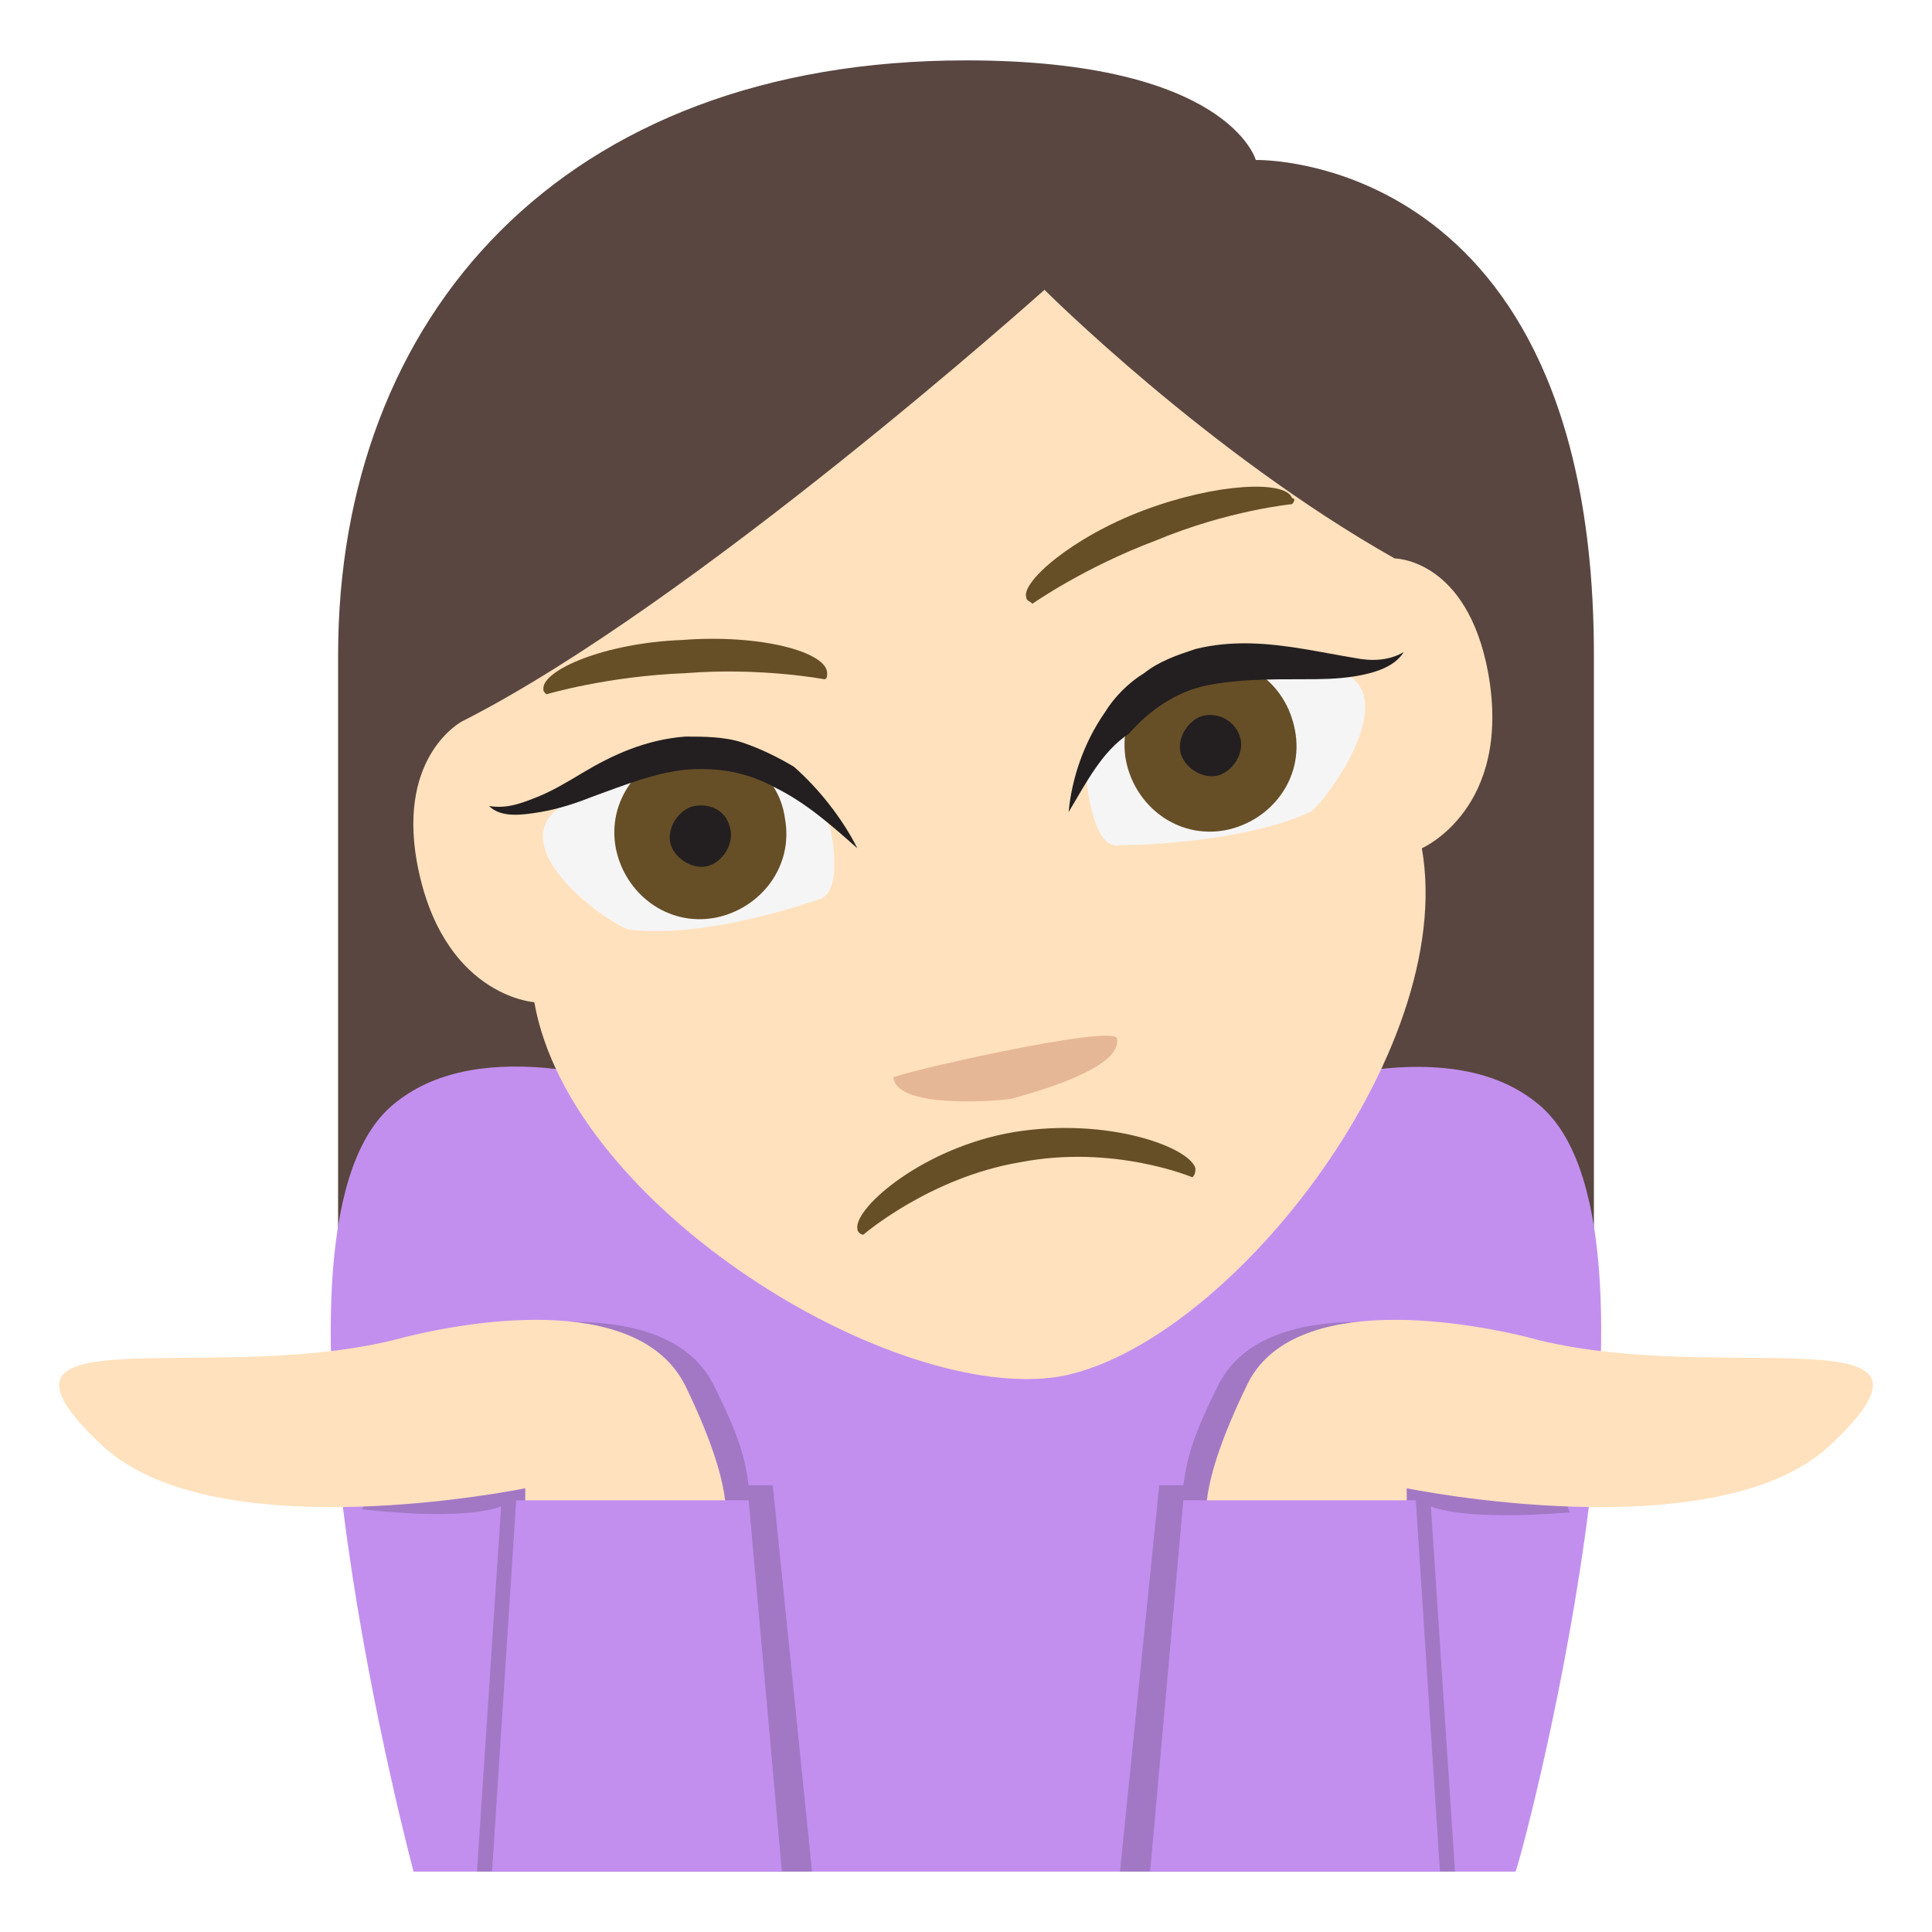
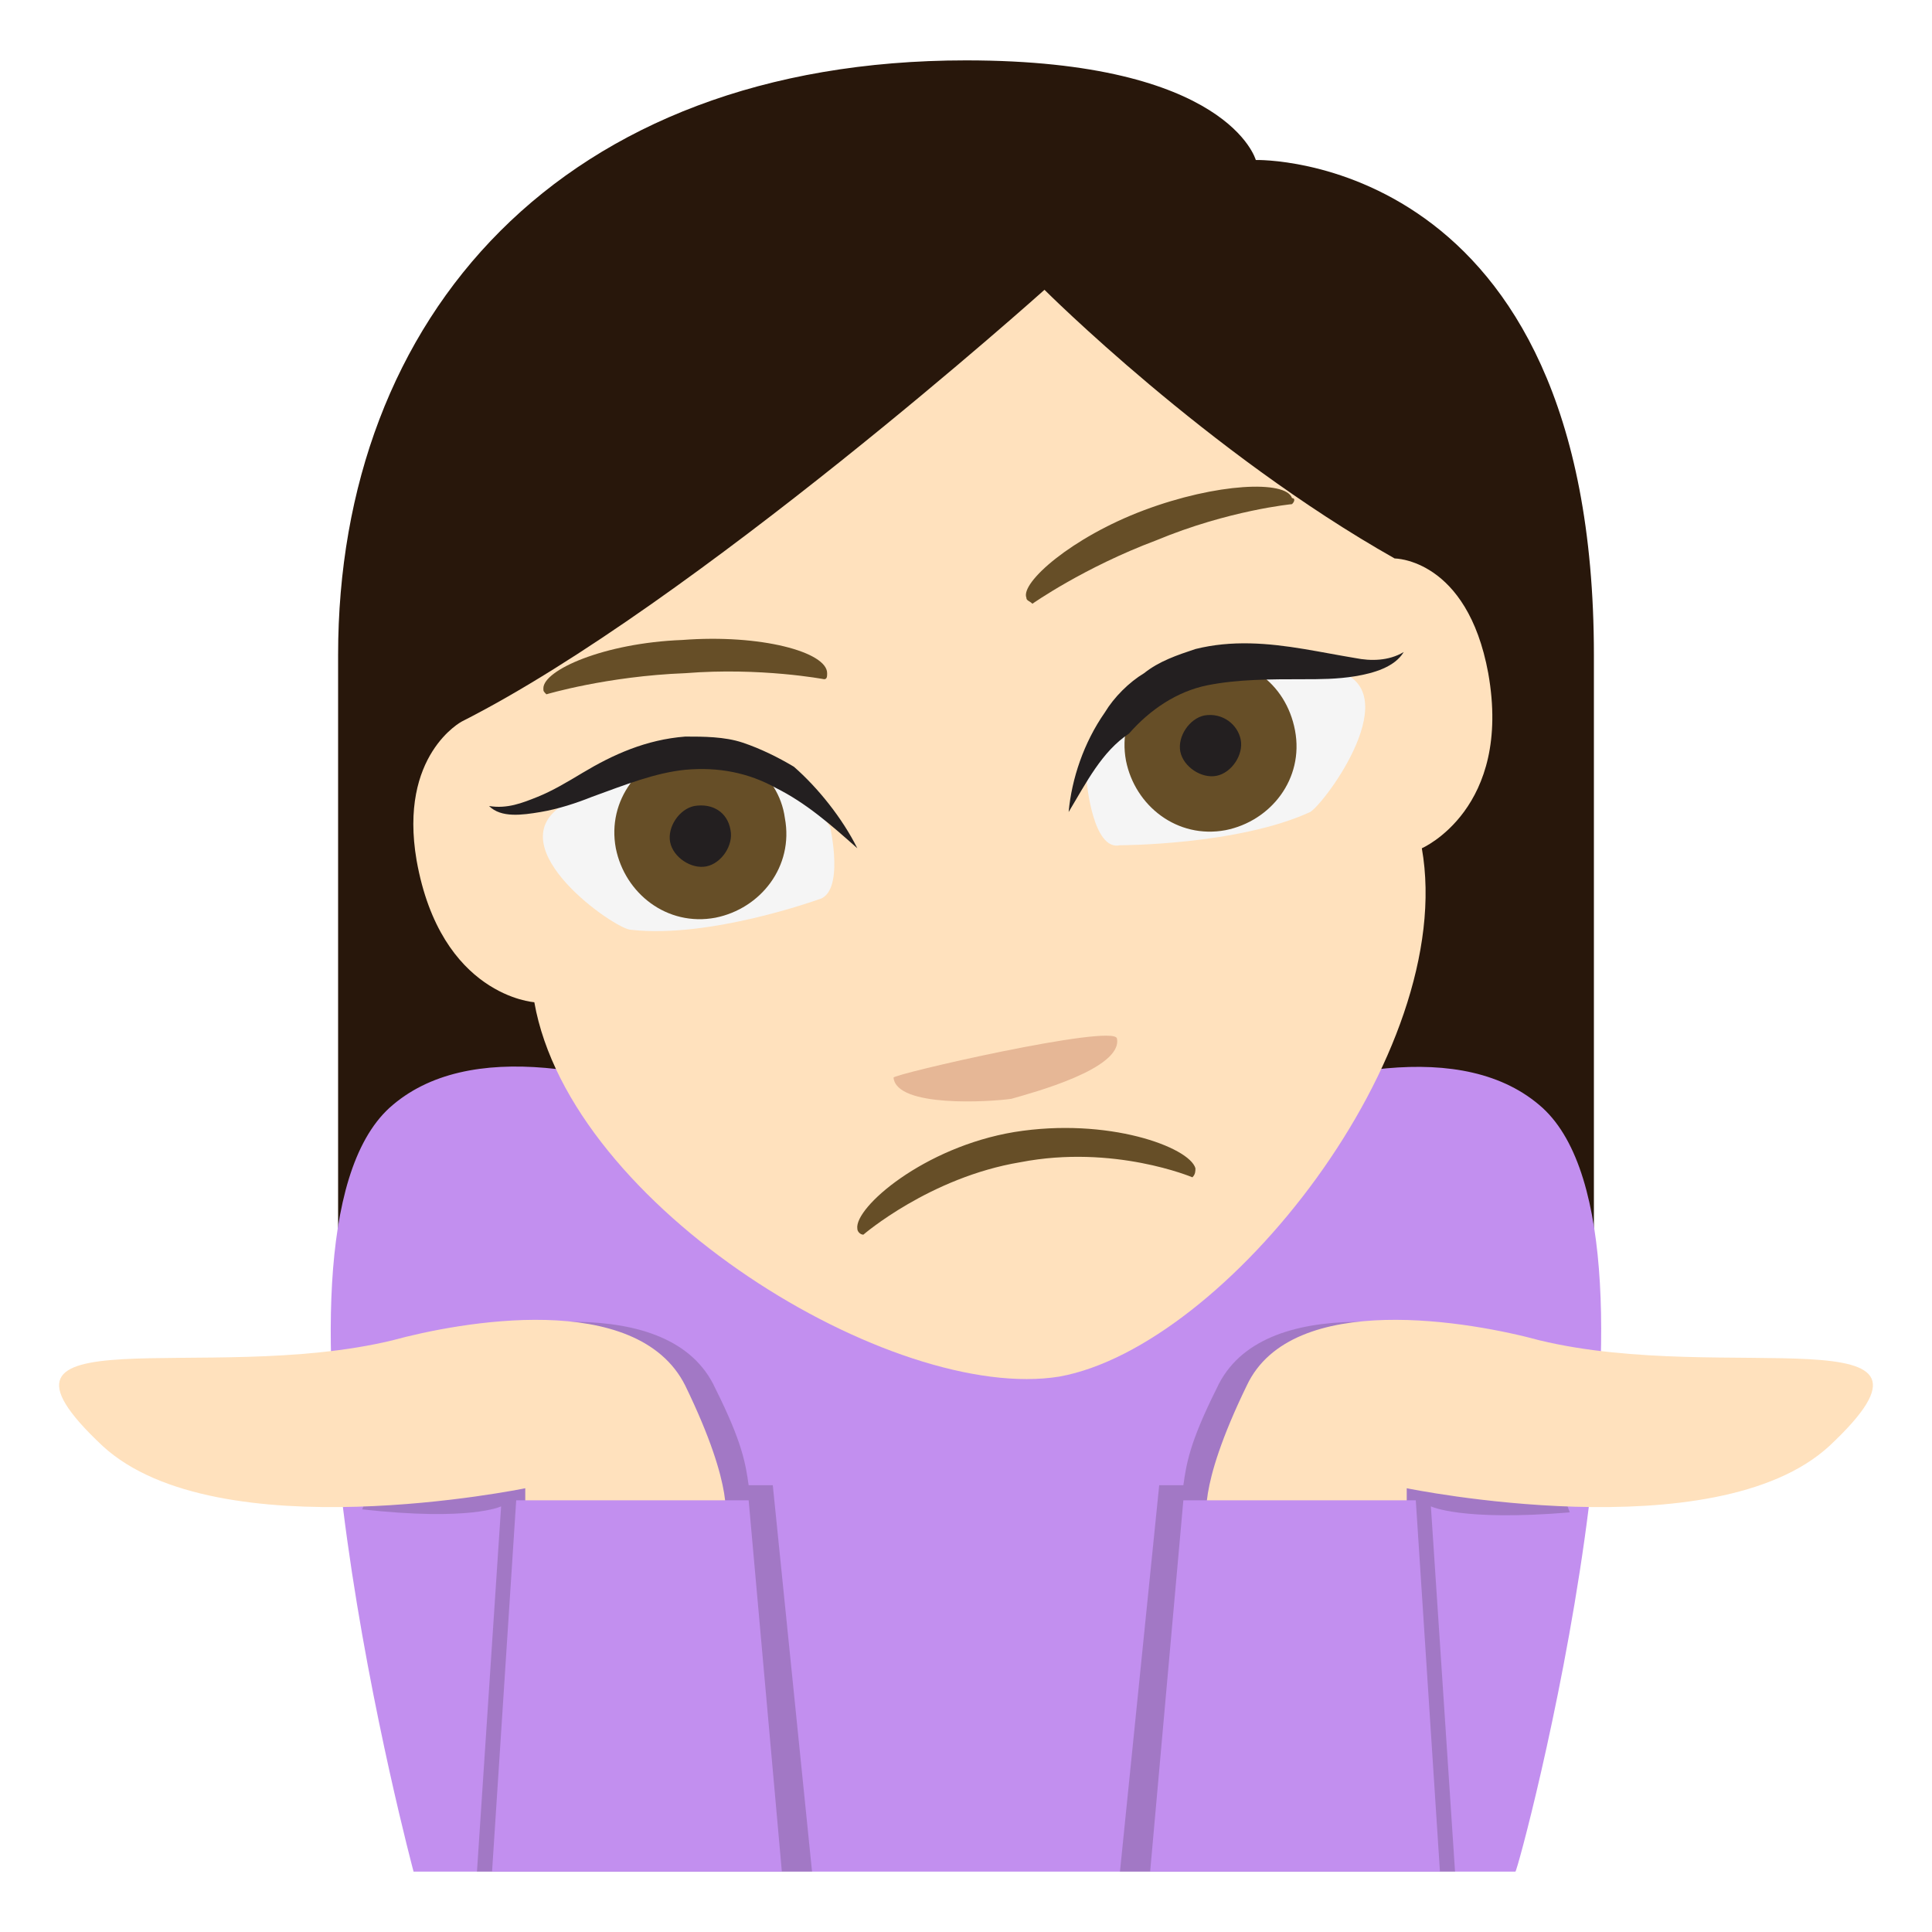
<svg xmlns="http://www.w3.org/2000/svg" viewBox="0 0 64 64" enable-background="new 0 0 64 64">
-   <path d="M32,2c-13.4,0-20.8,8.5-20.8,19.7v22.7h41.6V21.7c0-16.7-11.2-16.4-11.2-16.4S40.7,2,32,2z" fill="#594640" />
+   <path d="M32,2c-13.4,0-20.8,8.5-20.8,19.7v22.7h41.6V21.7c0-16.7-11.2-16.4-11.2-16.4S40.7,2,32,2z" fill="#28170b" />
  <path d="m51.1 36.7c-5.2-4.7-19 4.3-19.1 4.3-.1-.1-13.9-9-19.1-4.3-4.8 4.4.8 25.3.8 25.3h36.5c.1 0 5.7-20.9.9-25.3" fill="#c28fef" />
  <path d="m17.7 33.2c0 0-3.1-.2-3.9-4.7-.6-3.5 1.5-4.6 1.5-4.6 7.7-3.9 19.3-14.3 19.3-14.3s5.4 5.4 11.6 8.9c0 0 2.4 0 3.1 3.8.8 4.5-2.2 5.8-2.2 5.8 1.2 6.8-6.5 16.5-12 17.5-5.5.9-16.2-5.6-17.4-12.4" fill="#ffe1bd" />
  <g fill="#664e27">
    <path d="m28.6 40.9c-.1 0-.2-.1-.2-.2-.1-.7 2.2-2.7 5.2-3.2 3.1-.5 5.8.5 6 1.2 0 .1 0 .2-.1.3 0 0-2.6-1.1-5.7-.5-3 .5-5.2 2.4-5.2 2.4" />
    <path d="m18.1 23c-.1-.1-.1-.1-.1-.2 0-.6 2-1.5 4.6-1.6 2.6-.2 4.8.4 4.8 1.1 0 .1 0 .2-.1.2 0 0-2.1-.4-4.6-.2-2.6.1-4.6.7-4.6.7" />
    <path d="m42.8 16.7c.1-.1.1-.2 0-.2-.2-.6-2.5-.5-4.9.4-2.4.9-4.1 2.4-3.9 2.9 0 .1.1.1.2.2 0 0 1.7-1.2 4.1-2.1 2.4-1 4.5-1.2 4.5-1.2" />
  </g>
  <path d="m37 34.4c.2 1-2.8 1.8-3.5 2-.7.1-3.8.3-3.9-.7-.1-.1 7.3-1.8 7.4-1.3" fill="#e6b796" />
  <path d="m27.1 29.8c.9-.2.4-2.4.4-2.4-3.7-5.5-8.9-.7-8.9-.7-2.1 1.4 1.8 4.1 2.3 4.1 2.6.3 6.2-1 6.2-1" fill="#f5f5f5" />
  <path d="m26 27.1c.3 1.6-.8 3-2.3 3.3-1.6.3-3-.8-3.3-2.3-.3-1.6.8-3 2.3-3.3 1.6-.3 3.1.8 3.3 2.3" fill="#664e27" />
  <g fill="#231f20">
    <path d="m24.2 27.5c.1.5-.3 1.1-.8 1.2-.5.1-1.1-.3-1.2-.8-.1-.5.3-1.1.8-1.2.6-.1 1.1.2 1.2.8" />
    <path d="m28.4 28.1c-.9-.8-1.7-1.5-2.7-2-.9-.5-1.9-.7-3-.6-1 .1-2 .5-3.1.9-.5.2-1.1.4-1.7.5-.6.1-1.3.2-1.7-.2.6.1 1.1-.1 1.6-.3.5-.2 1-.5 1.5-.8 1-.6 2.1-1.1 3.4-1.2.6 0 1.3 0 1.9.2.6.2 1.2.5 1.7.8.8.7 1.6 1.7 2.1 2.7" />
  </g>
  <path d="m37.1 28c-.9.2-1.1-2.1-1.1-2.1 1.6-6.4 8.2-3.7 8.2-3.7 2.5.6-.3 4.4-.8 4.7-2.4 1.1-6.3 1.1-6.3 1.1" fill="#f5f5f5" />
  <path d="m42.9 24.2c.3 1.6-.8 3-2.3 3.3-1.6.3-3-.8-3.3-2.3-.3-1.6.8-3 2.3-3.3 1.6-.3 3 .7 3.3 2.3" fill="#664e27" />
  <g fill="#231f20">
    <path d="m41.1 24.5c.1.5-.3 1.1-.8 1.2-.5.1-1.1-.3-1.2-.8-.1-.5.3-1.1.8-1.2.6-.1 1.1.3 1.2.8" />
    <path d="m35.4 26.9c.1-1.1.5-2.3 1.2-3.3.3-.5.8-1 1.3-1.3.5-.4 1.1-.6 1.7-.8 1.2-.3 2.4-.2 3.6 0 .6.1 1.1.2 1.7.3.5.1 1.1.1 1.6-.2-.3.5-1 .7-1.6.8-.6.1-1.2.1-1.7.1-1.1 0-2.2 0-3.2.2-1 .2-1.9.8-2.6 1.6-.9.6-1.4 1.6-2 2.6" />
    <path d="m16.6 49.9l-.8 12.1h11.1l-1.3-12.8h-.8c-.1-.7-.2-1.4-1.1-3.2-1.5-3.3-7.4-2.1-9.7-1.5l-2 5.5c3.6.4 4.6-.1 4.6-.1" opacity=".2" />
  </g>
  <path d="m17.4 50.4v-1.1c0 0-10.2 2.1-14-1.4-4.8-4.5 3.4-2 9.6-3.5 2.2-.6 8.1-1.7 9.7 1.5 1.7 3.5 1.3 4.5 1.3 4.5h-6.6c0 0 0 0 0 0" fill="#ffe1bd" />
  <path fill="#c28fef" d="m16.3 62l.8-12.3h7.7l1.1 12.3z" />
  <path d="m47.4 49.9l.8 12.1h-11.1l1.3-12.8h.8c.1-.7.2-1.4 1.1-3.2 1.5-3.3 7.4-2.1 9.7-1.5l2 5.6c-3.6.3-4.6-.2-4.6-.2" opacity=".2" fill="#231f20" />
  <path d="m46.6 50.4v-1.1c0 0 10.2 2.1 14-1.4 4.8-4.5-3.4-2-9.6-3.5-2.2-.6-8.2-1.7-9.7 1.5-1.7 3.5-1.3 4.5-1.3 4.5h6.6" fill="#ffe1bd" />
  <path fill="#c28fef" d="m47.7 62l-.8-12.3h-7.7l-1.1 12.3z" />
</svg>
